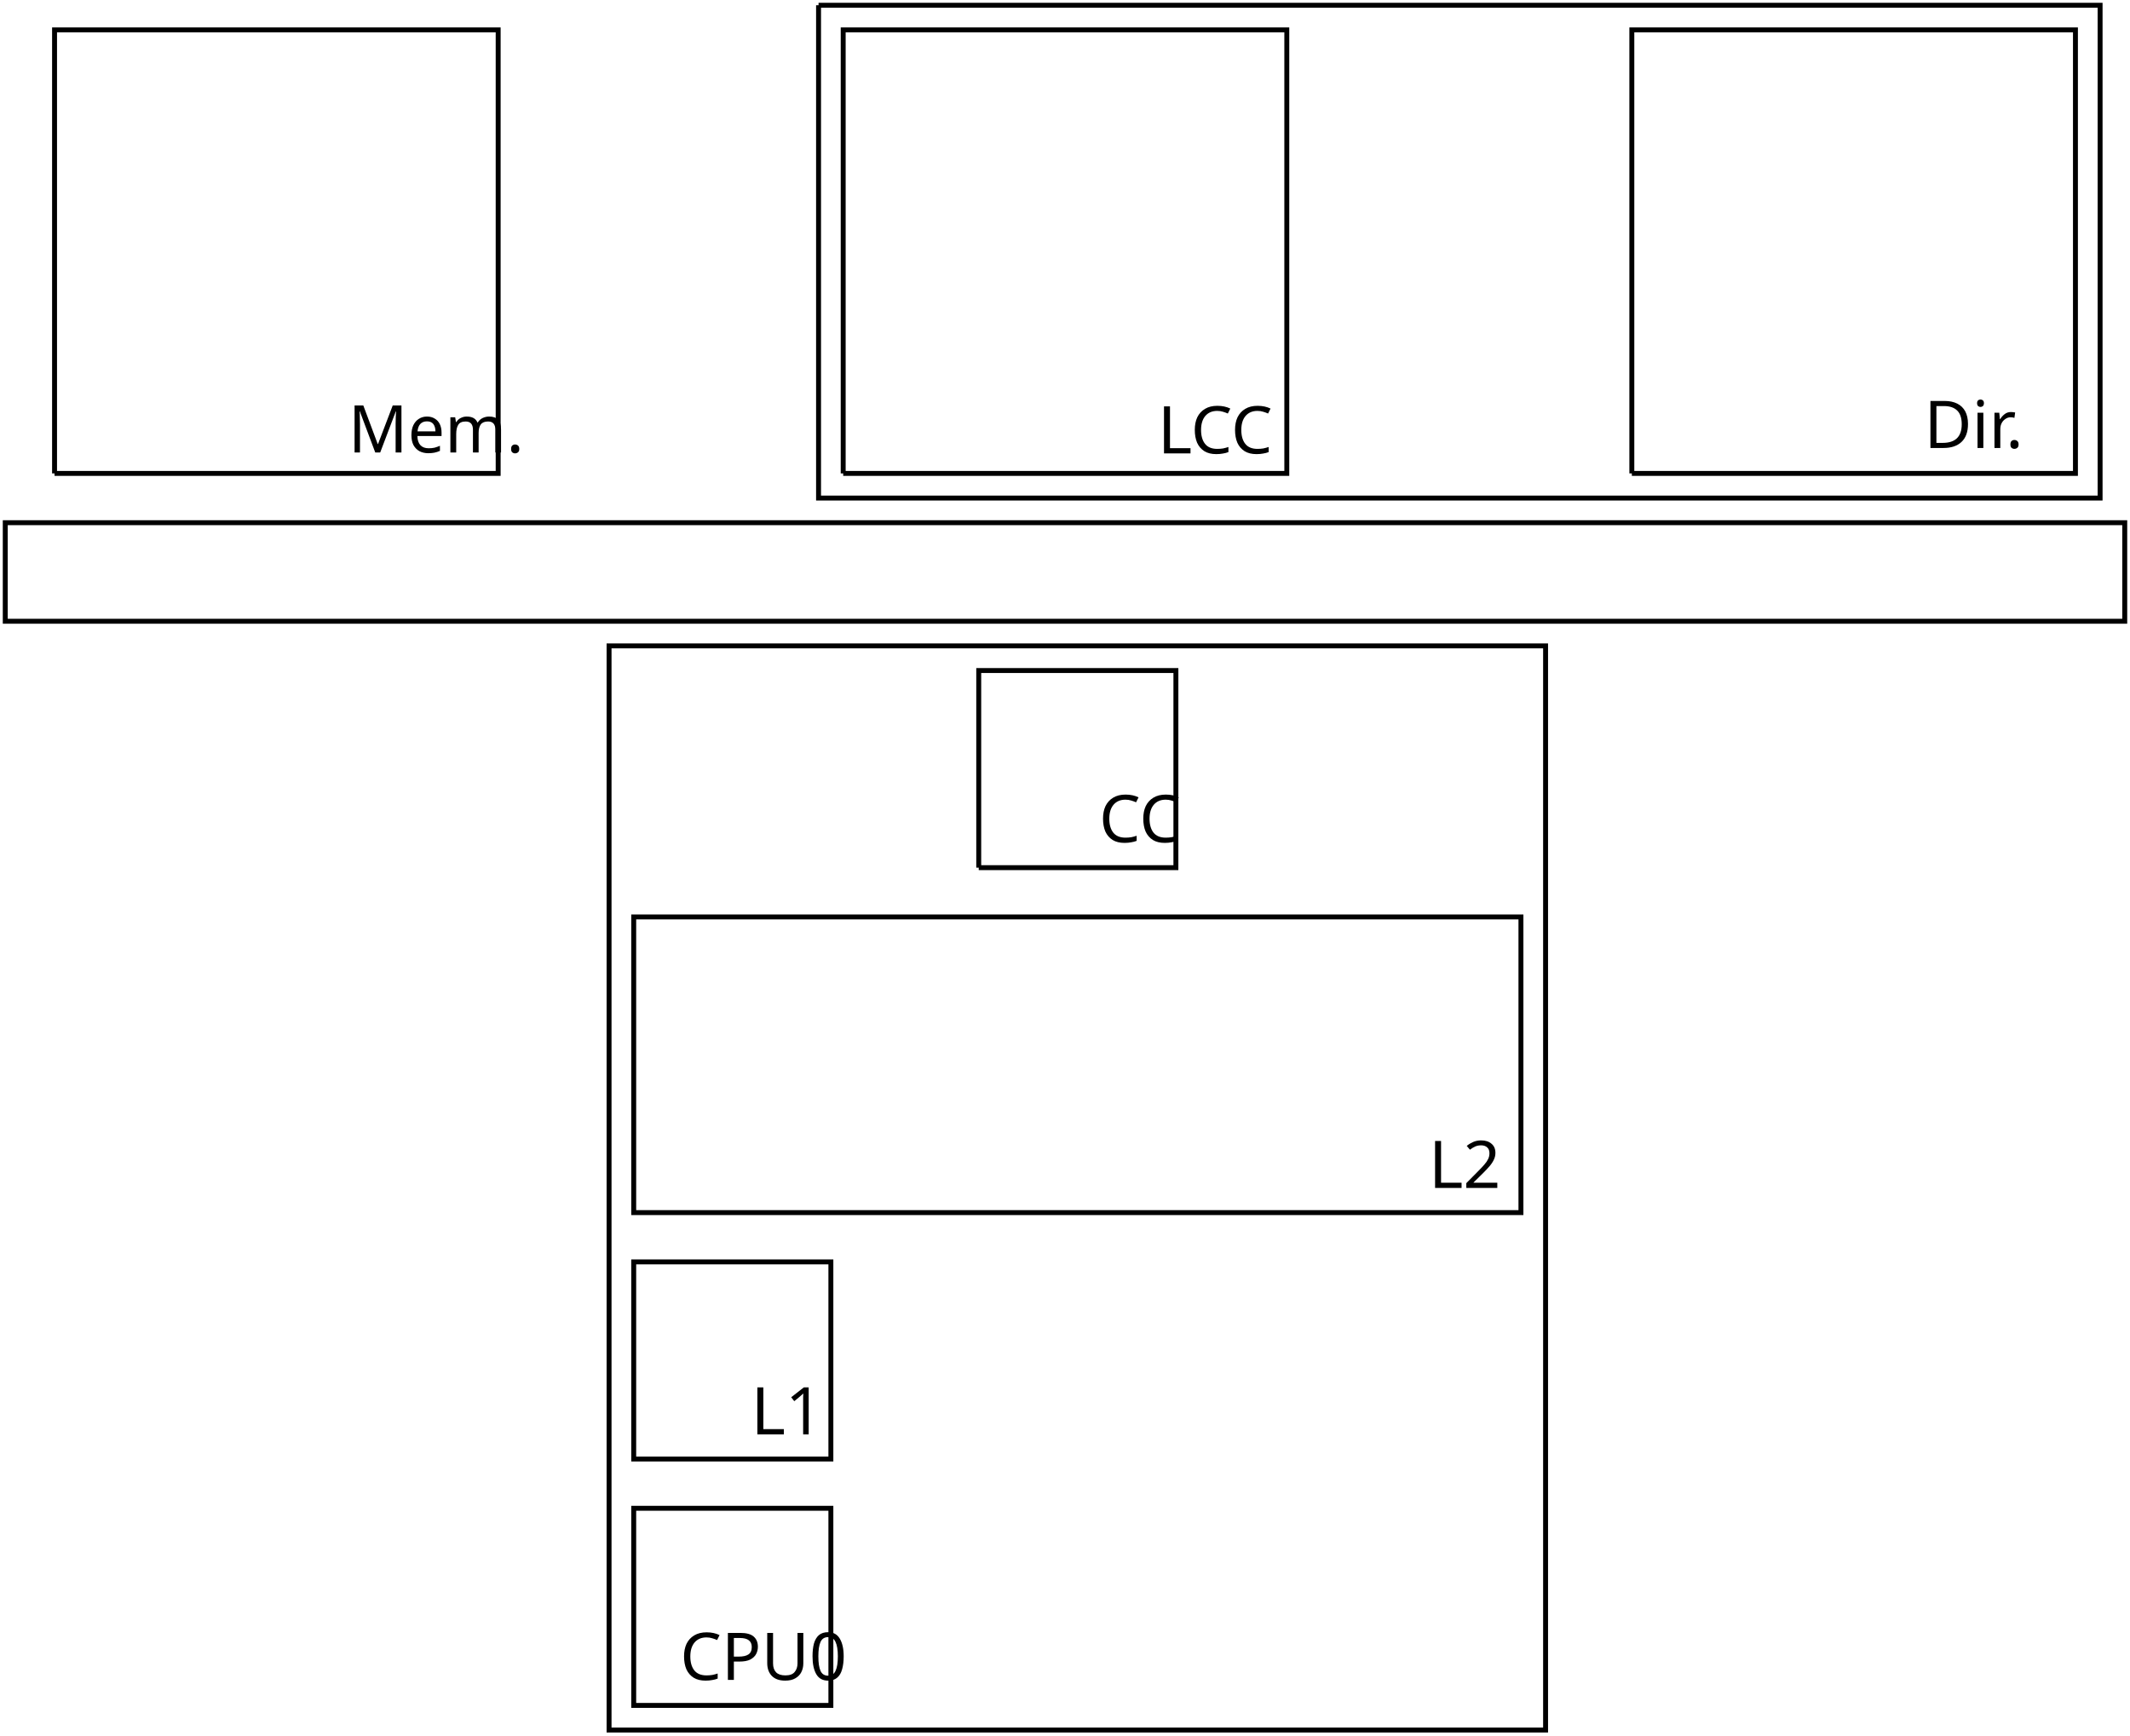
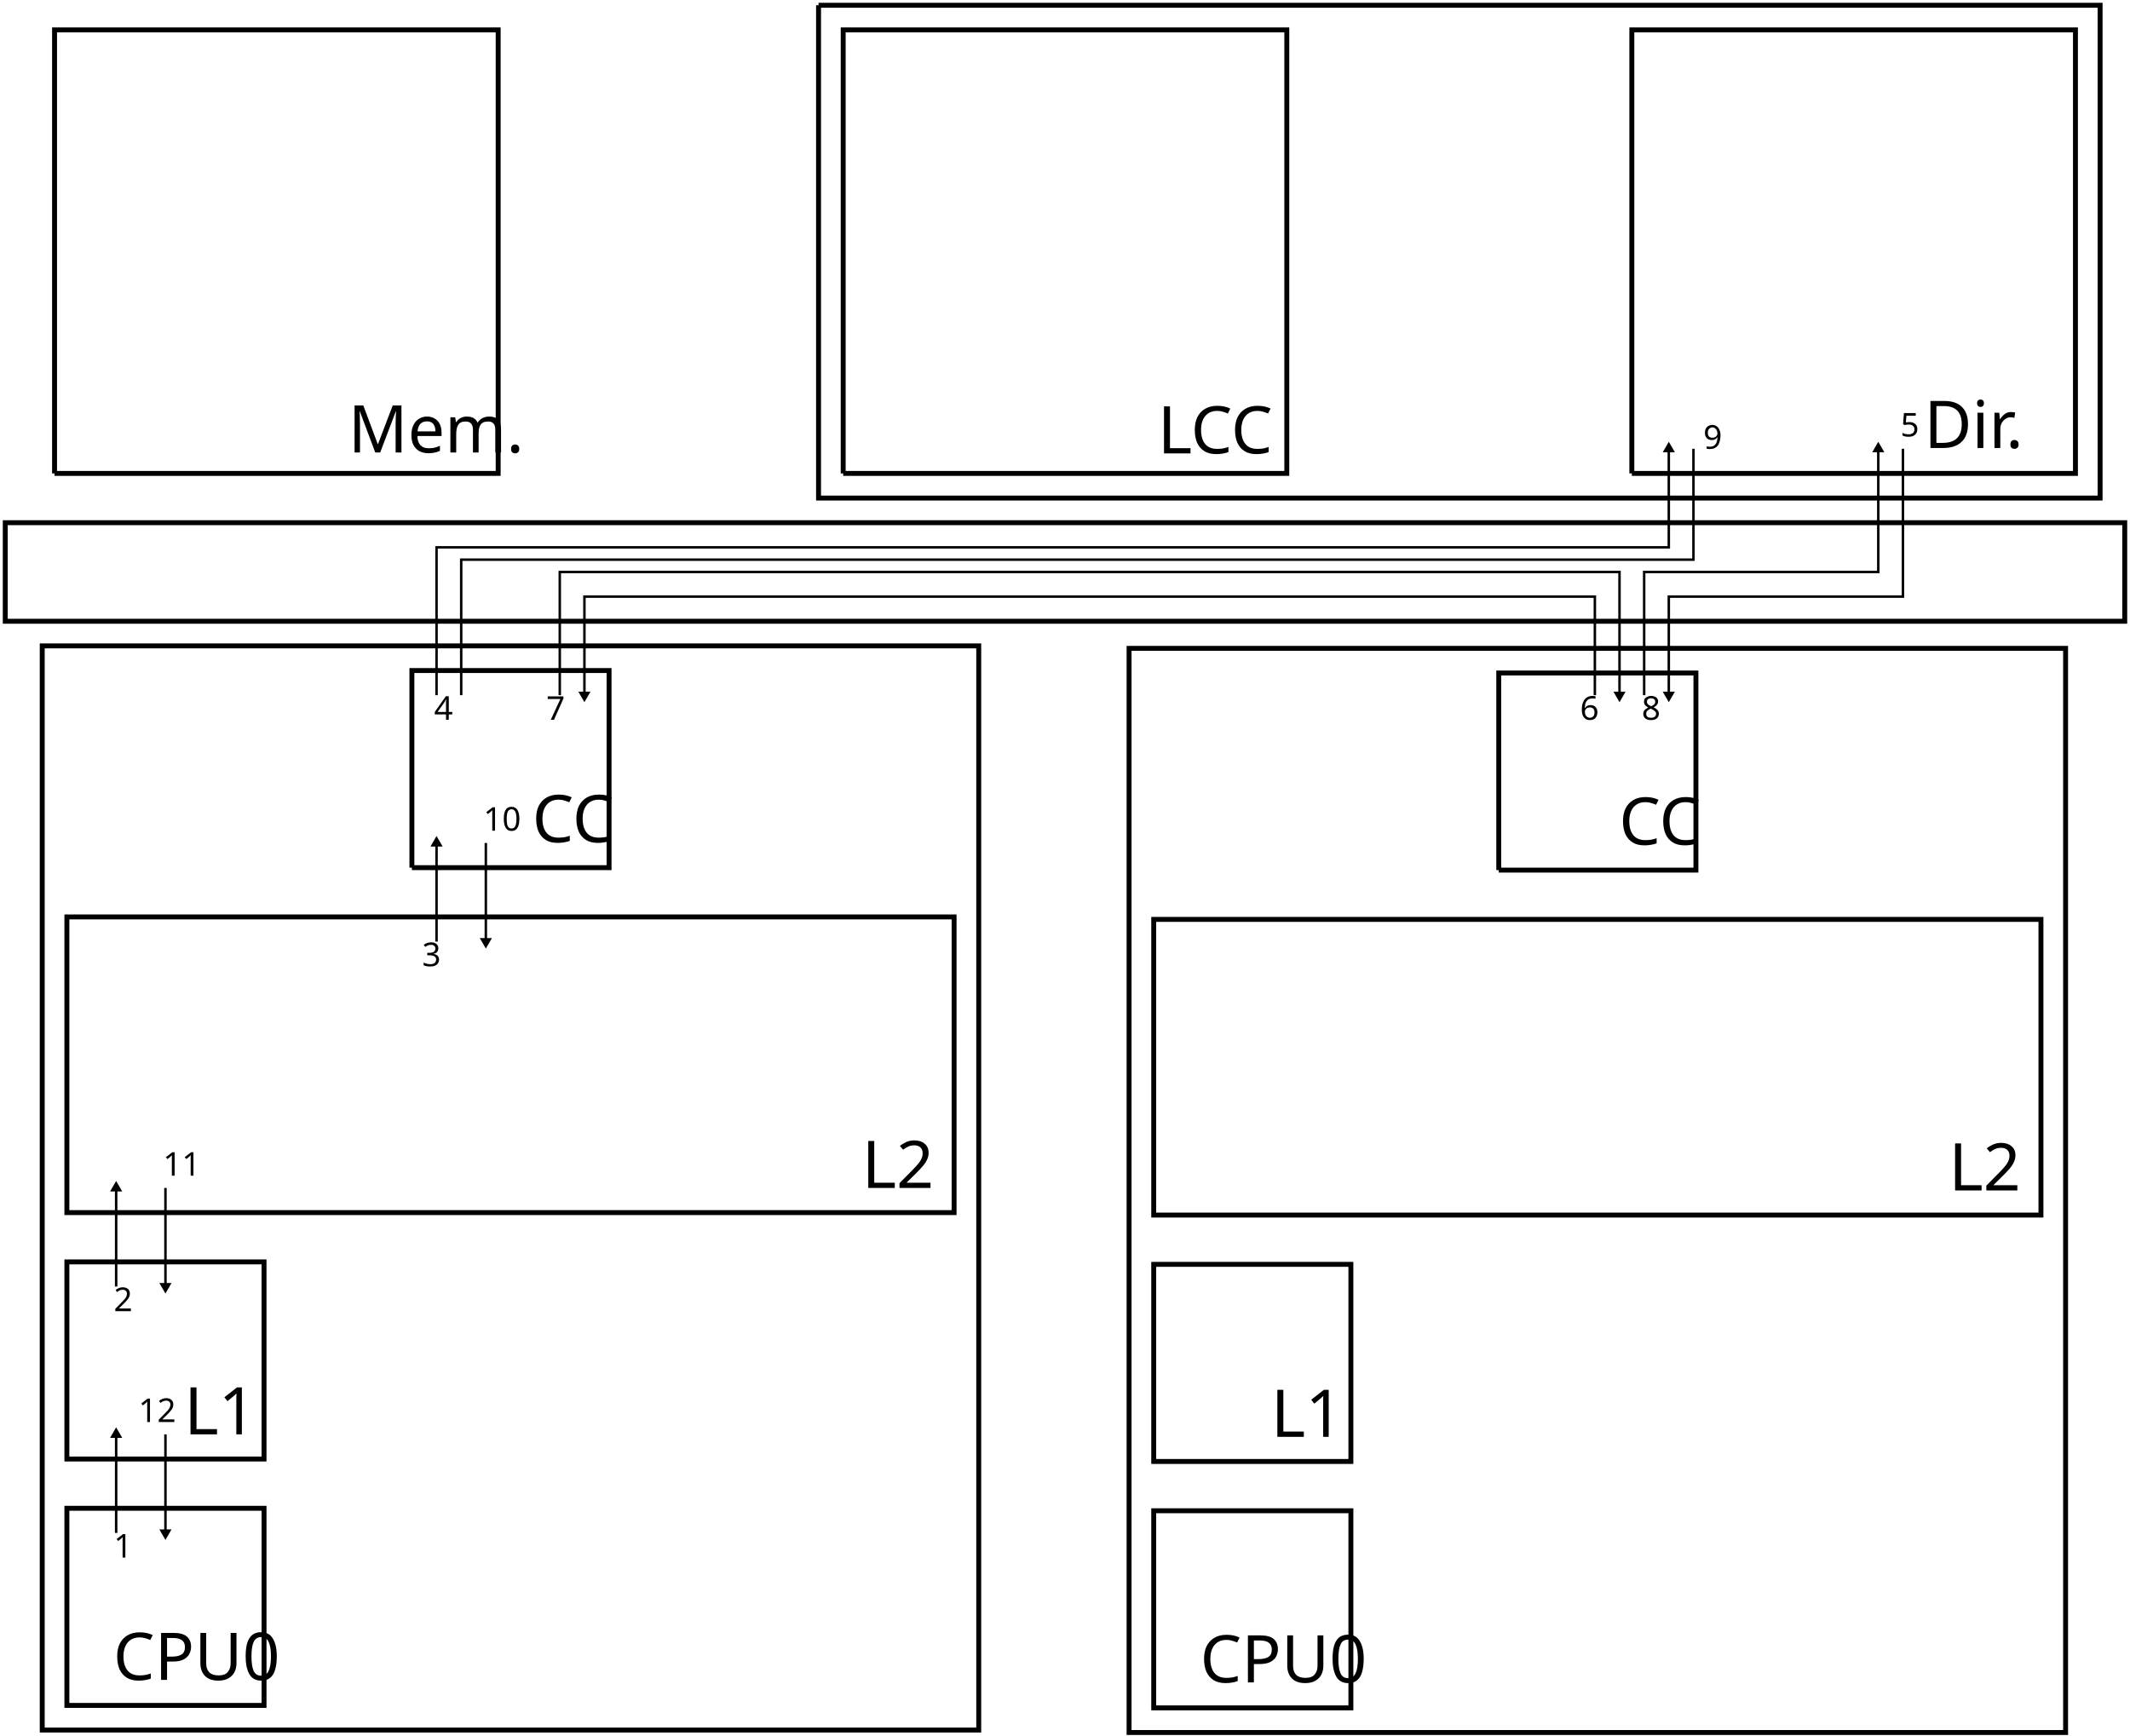
<svg xmlns="http://www.w3.org/2000/svg" width="228.671mm" height="186.337mm" viewBox="0 0 228.671 186.337" version="1.1" id="svg9025">
-   <defs id="defs9019" />
+   <defs id="defs9019">
+     <marker orient="auto" refY="0.0" refX="0.0" id="marker16135" style="overflow:visible">
+       <path id="path16133" d="M 5.77,0.0 L -2.88,5.0 L -2.88,-5.0 L 5.77,0.0 z " style="fill-rule:evenodd;stroke:#000000;stroke-width:1pt;stroke-opacity:1;fill:#000000;fill-opacity:1" transform="scale(0.4)" />
+     </marker>
+     <marker style="overflow:visible" id="marker15981" refX="0.0" refY="0.0" orient="auto">
+       <path transform="scale(0.4)" style="fill-rule:evenodd;stroke:#000000;stroke-width:1pt;stroke-opacity:1;fill:#000000;fill-opacity:1" d="M 5.77,0.0 L -2.88,5.0 L -2.88,-5.0 L 5.77,0.0 z " id="path15979" />
+     </marker>
+     <marker style="overflow:visible" id="marker15863" refX="0.0" refY="0.0" orient="auto">
+       <path transform="scale(0.4)" style="fill-rule:evenodd;stroke:#000000;stroke-width:1pt;stroke-opacity:1;fill:#000000;fill-opacity:1" d="M 5.77,0.0 L -2.88,5.0 L -2.88,-5.0 L 5.77,0.0 z " id="path15861" />
+     </marker>
+     <marker orient="auto" refY="0.0" refX="0.0" id="marker15733" style="overflow:visible">
+       <path id="path15731" d="M 5.77,0.0 L -2.88,5.0 L -2.88,-5.0 L 5.77,0.0 z " style="fill-rule:evenodd;stroke:#000000;stroke-width:1pt;stroke-opacity:1;fill:#000000;fill-opacity:1" transform="scale(0.4)" />
+     </marker>
+     <marker orient="auto" refY="0.0" refX="0.0" id="marker15639" style="overflow:visible">
+       <path id="path15637" d="M 5.77,0.0 L -2.88,5.0 L -2.88,-5.0 L 5.77,0.0 z " style="fill-rule:evenodd;stroke:#000000;stroke-width:1pt;stroke-opacity:1;fill:#000000;fill-opacity:1" transform="scale(0.4)" />
+     </marker>
+     <marker style="overflow:visible" id="marker15533" refX="0.0" refY="0.0" orient="auto">
+       <path transform="scale(0.4)" style="fill-rule:evenodd;stroke:#000000;stroke-width:1pt;stroke-opacity:1;fill:#000000;fill-opacity:1" d="M 5.77,0.0 L -2.88,5.0 L -2.88,-5.0 L 5.77,0.0 z " id="path15531" />
+     </marker>
+     <marker style="overflow:visible" id="marker15463" refX="0.0" refY="0.0" orient="auto">
+       <path transform="scale(0.4)" style="fill-rule:evenodd;stroke:#000000;stroke-width:1pt;stroke-opacity:1;fill:#000000;fill-opacity:1" d="M 5.77,0.0 L -2.88,5.0 L -2.88,-5.0 L 5.77,0.0 z " id="path15461" />
+     </marker>
+     <marker orient="auto" refY="0.0" refX="0.0" id="marker15381" style="overflow:visible">
+       <path id="path15379" d="M 5.77,0.0 L -2.88,5.0 L -2.88,-5.0 L 5.77,0.0 z " style="fill-rule:evenodd;stroke:#000000;stroke-width:1pt;stroke-opacity:1;fill:#000000;fill-opacity:1" transform="scale(0.4)" />
+     </marker>
+     <marker orient="auto" refY="0.0" refX="0.0" id="marker15335" style="overflow:visible">
+       <path id="path15333" d="M 5.77,0.0 L -2.88,5.0 L -2.88,-5.0 L 5.77,0.0 z " style="fill-rule:evenodd;stroke:#000000;stroke-width:1pt;stroke-opacity:1;fill:#000000;fill-opacity:1" transform="scale(0.4)" />
+     </marker>
+     <marker style="overflow:visible" id="marker15277" refX="0.0" refY="0.0" orient="auto">
+       <path transform="scale(0.4)" style="fill-rule:evenodd;stroke:#000000;stroke-width:1pt;stroke-opacity:1;fill:#000000;fill-opacity:1" d="M 5.77,0.0 L -2.88,5.0 L -2.88,-5.0 L 5.77,0.0 z " id="path15275" />
+     </marker>
+     <marker orient="auto" refY="0.0" refX="0.0" id="TriangleOutM" style="overflow:visible">
+       <path id="path5078" d="M 5.77,0.0 L -2.88,5.0 L -2.88,-5.0 L 5.77,0.0 z " style="fill-rule:evenodd;stroke:#000000;stroke-width:1pt;stroke-opacity:1;fill:#000000;fill-opacity:1" transform="scale(0.4)" />
+     </marker>
+   </defs>
  <g id="layer1" transform="translate(17.7625,-18.62291)">
-     <path style="fill:none;stroke:#000000;stroke-width:0.529px;stroke-linecap:butt;stroke-linejoin:miter;stroke-opacity:1" d="m 50.271,180.583 v 21.167 h 21.167 v -21.167 z" id="path9048" />
-     <path style="fill:none;stroke:#000000;stroke-width:0.529px;stroke-linecap:butt;stroke-linejoin:miter;stroke-opacity:1" d="M 50.271,175.292 H 71.438 V 154.125 H 50.271 Z" id="path9050" />
-     <path style="fill:none;stroke:#000000;stroke-width:0.529px;stroke-linecap:butt;stroke-linejoin:miter;stroke-opacity:1" d="m 50.271,148.833 h 95.25 v -31.75 H 50.271 Z" id="path9052" />
-     <path style="fill:none;stroke:#000000;stroke-width:0.529px;stroke-linecap:butt;stroke-linejoin:miter;stroke-opacity:1" d="m 87.312,111.792 h 21.167 V 90.625 H 87.312 v 21.167" id="path9054" />
+     <path style="fill:none;stroke:#000000;stroke-width:0.529px;stroke-linecap:butt;stroke-linejoin:miter;stroke-opacity:1" d="m -10.583,180.583 v 21.167 h 21.167 v -21.167 z" id="path9048" />
+     <path style="fill:none;stroke:#000000;stroke-width:0.529px;stroke-linecap:butt;stroke-linejoin:miter;stroke-opacity:1" d="M -10.583,175.292 H 10.583 V 154.125 H -10.583 Z" id="path9050" />
+     <path style="fill:none;stroke:#000000;stroke-width:0.529px;stroke-linecap:butt;stroke-linejoin:miter;stroke-opacity:1" d="m -10.583,148.833 h 95.25 v -31.75 h -95.25 z" id="path9052" />
+     <path style="fill:none;stroke:#000000;stroke-width:0.529px;stroke-linecap:butt;stroke-linejoin:miter;stroke-opacity:1" d="m 26.458,111.792 h 21.167 V 90.625 h -21.167 v 21.167" id="path9054" />
    <path style="fill:none;stroke:#000000;stroke-width:0.529px;stroke-linecap:butt;stroke-linejoin:miter;stroke-opacity:1" d="M -17.198,74.75 H 210.344 V 85.333 H -17.198 Z" id="path9058" />
    <path style="fill:none;stroke:#000000;stroke-width:0.529px;stroke-linecap:butt;stroke-linejoin:miter;stroke-opacity:1" d="m -11.906,69.458 v -47.625 h 47.625 v 47.625 h -47.625" id="path9060" />
    <path style="fill:none;stroke:#000000;stroke-width:0.529px;stroke-linecap:butt;stroke-linejoin:miter;stroke-opacity:1" d="m 72.76,69.458 v -47.625 h 47.625 v 47.625 H 72.76" id="path9060-9" />
    <path style="fill:none;stroke:#000000;stroke-width:0.529px;stroke-linecap:butt;stroke-linejoin:miter;stroke-opacity:1" d="M 157.427,69.458 V 21.833 h 47.625 v 47.625 h -47.625" id="path9060-9-2" />
-     <text xml:space="preserve" style="font-style:normal;font-variant:normal;font-weight:normal;font-stretch:normal;font-size:7.056px;line-height:1.25;font-family:'Ubuntu Mono';-inkscape-font-specification:'Ubuntu Mono';letter-spacing:0px;word-spacing:0px;fill:#000000;fill-opacity:1;stroke:none;stroke-width:0.529" x="55.238" y="199.012" id="text9094">
-       <tspan id="tspan9092" x="55.238" y="199.012" style="font-size:7.056px;stroke-width:0.529">CPU0</tspan>
+     <text xml:space="preserve" style="font-style:normal;font-variant:normal;font-weight:normal;font-stretch:normal;font-size:7.056px;line-height:1.25;font-family:'Ubuntu Mono';-inkscape-font-specification:'Ubuntu Mono';letter-spacing:0px;word-spacing:0px;fill:#000000;fill-opacity:1;stroke:none;stroke-width:0.529" x="-5.616" y="199.012" id="text9094">
+       <tspan id="tspan9092" x="-5.616" y="199.012" style="font-size:7.056px;stroke-width:0.529">CPU0</tspan>
    </text>
-     <text xml:space="preserve" style="font-style:normal;font-variant:normal;font-weight:normal;font-stretch:normal;font-size:7.056px;line-height:1.25;font-family:'Ubuntu Mono';-inkscape-font-specification:'Ubuntu Mono';letter-spacing:0px;word-spacing:0px;fill:#000000;fill-opacity:1;stroke:none;stroke-width:0.529" x="62.858" y="172.646" id="text9094-8">
-       <tspan id="tspan9092-3" x="62.858" y="172.646" style="font-size:7.056px;stroke-width:0.529">L1</tspan>
+     <text xml:space="preserve" style="font-style:normal;font-variant:normal;font-weight:normal;font-stretch:normal;font-size:7.056px;line-height:1.25;font-family:'Ubuntu Mono';-inkscape-font-specification:'Ubuntu Mono';letter-spacing:0px;word-spacing:0px;fill:#000000;fill-opacity:1;stroke:none;stroke-width:0.529" x="2.004" y="172.646" id="text9094-8">
+       <tspan id="tspan9092-3" x="2.004" y="172.646" style="font-size:7.056px;stroke-width:0.529">L1</tspan>
    </text>
-     <text xml:space="preserve" style="font-style:normal;font-variant:normal;font-weight:normal;font-stretch:normal;font-size:7.056px;line-height:1.25;font-family:'Ubuntu Mono';-inkscape-font-specification:'Ubuntu Mono';letter-spacing:0px;word-spacing:0px;fill:#000000;fill-opacity:1;stroke:none;stroke-width:0.529" x="135.618" y="146.187" id="text9094-8-0">
-       <tspan id="tspan9092-3-1" x="135.618" y="146.187" style="font-size:7.056px;stroke-width:0.529">L2</tspan>
+     <text xml:space="preserve" style="font-style:normal;font-variant:normal;font-weight:normal;font-stretch:normal;font-size:7.056px;line-height:1.25;font-family:'Ubuntu Mono';-inkscape-font-specification:'Ubuntu Mono';letter-spacing:0px;word-spacing:0px;fill:#000000;fill-opacity:1;stroke:none;stroke-width:0.529" x="74.764" y="146.187" id="text9094-8-0">
+       <tspan id="tspan9092-3-1" x="74.764" y="146.187" style="font-size:7.056px;stroke-width:0.529">L2</tspan>
    </text>
-     <text xml:space="preserve" style="font-style:normal;font-variant:normal;font-weight:normal;font-stretch:normal;font-size:7.056px;line-height:1.25;font-family:'Ubuntu Mono';-inkscape-font-specification:'Ubuntu Mono';letter-spacing:0px;word-spacing:0px;fill:#000000;fill-opacity:1;stroke:none;stroke-width:0.529" x="100.217" y="109.054" id="text9094-8-0-7">
-       <tspan id="tspan9092-3-1-8" x="100.217" y="109.054" style="font-size:7.056px;stroke-width:0.529">CC</tspan>
+     <text xml:space="preserve" style="font-style:normal;font-variant:normal;font-weight:normal;font-stretch:normal;font-size:7.056px;line-height:1.25;font-family:'Ubuntu Mono';-inkscape-font-specification:'Ubuntu Mono';letter-spacing:0px;word-spacing:0px;fill:#000000;fill-opacity:1;stroke:none;stroke-width:0.529" x="39.363" y="109.054" id="text9094-8-0-7">
+       <tspan id="tspan9092-3-1-8" x="39.363" y="109.054" style="font-size:7.056px;stroke-width:0.529">CC</tspan>
    </text>
    <text xml:space="preserve" style="font-style:normal;font-variant:normal;font-weight:normal;font-stretch:normal;font-size:7.056px;line-height:1.25;font-family:'Ubuntu Mono';-inkscape-font-specification:'Ubuntu Mono';letter-spacing:0px;word-spacing:0px;fill:#000000;fill-opacity:1;stroke:none;stroke-width:0.529" x="106.514" y="67.31" id="text9094-8-0-7-9">
      <tspan id="tspan9092-3-1-8-1" x="106.514" y="67.31" style="font-size:7.056px;stroke-width:0.529">LCC</tspan>
    </text>
    <text xml:space="preserve" style="font-style:normal;font-variant:normal;font-weight:normal;font-stretch:normal;font-size:7.056px;line-height:1.25;font-family:'Ubuntu Mono';-inkscape-font-specification:'Ubuntu Mono';letter-spacing:0px;word-spacing:0px;fill:#000000;fill-opacity:1;stroke:none;stroke-width:0.529" x="19.618" y="67.211" id="text9170">
      <tspan id="tspan9168" x="19.618" y="67.211" style="stroke-width:0.529">Mem.</tspan>
    </text>
    <text xml:space="preserve" style="font-style:normal;font-variant:normal;font-weight:normal;font-stretch:normal;font-size:7.056px;line-height:1.25;font-family:'Ubuntu Mono';-inkscape-font-specification:'Ubuntu Mono';letter-spacing:0px;word-spacing:0px;fill:#000000;fill-opacity:1;stroke:none;stroke-width:0.529" x="188.796" y="66.728" id="text9174">
      <tspan id="tspan9172" x="188.796" y="66.728" style="stroke-width:0.529">Dir.</tspan>
    </text>
    <path style="fill:none;stroke:#000000;stroke-width:0.529px;stroke-linecap:butt;stroke-linejoin:miter;stroke-opacity:1" d="M 70.115,19.187 H 207.698 V 72.104 H 70.115 V 19.187" id="path9178" />
-     <path style="fill:none;stroke:#000000;stroke-width:0.529px;stroke-linecap:butt;stroke-linejoin:miter;stroke-opacity:1" d="M 47.625,204.396 V 87.979 H 148.167 V 204.396 Z" id="path9180" />
+     <path style="fill:none;stroke:#000000;stroke-width:0.529px;stroke-linecap:butt;stroke-linejoin:miter;stroke-opacity:1" d="M -13.229,204.396 V 87.979 H 87.312 V 204.396 Z" id="path9180" />
+     <path style="fill:none;stroke:#000000;stroke-width:0.529px;stroke-linecap:butt;stroke-linejoin:miter;stroke-opacity:1" d="m 106.098,180.848 v 21.167 h 21.167 V 180.848 Z" id="path9048-1" />
+     <path style="fill:none;stroke:#000000;stroke-width:0.529px;stroke-linecap:butt;stroke-linejoin:miter;stroke-opacity:1" d="m 106.098,175.556 h 21.167 v -21.167 h -21.167 z" id="path9050-9" />
+     <path style="fill:none;stroke:#000000;stroke-width:0.529px;stroke-linecap:butt;stroke-linejoin:miter;stroke-opacity:1" d="m 106.098,149.098 h 95.25 v -31.75 h -95.25 z" id="path9052-0" />
+     <path style="fill:none;stroke:#000000;stroke-width:0.529px;stroke-linecap:butt;stroke-linejoin:miter;stroke-opacity:1" d="m 143.14,112.056 h 21.167 V 90.89 h -21.167 v 21.167" id="path9054-5" />
+     <text xml:space="preserve" style="font-style:normal;font-variant:normal;font-weight:normal;font-stretch:normal;font-size:7.056px;line-height:1.25;font-family:'Ubuntu Mono';-inkscape-font-specification:'Ubuntu Mono';letter-spacing:0px;word-spacing:0px;fill:#000000;fill-opacity:1;stroke:none;stroke-width:0.529" x="111.065" y="199.277" id="text9094-6">
+       <tspan id="tspan9092-7" x="111.065" y="199.277" style="font-size:7.056px;stroke-width:0.529">CPU0</tspan>
+     </text>
+     <text xml:space="preserve" style="font-style:normal;font-variant:normal;font-weight:normal;font-stretch:normal;font-size:7.056px;line-height:1.25;font-family:'Ubuntu Mono';-inkscape-font-specification:'Ubuntu Mono';letter-spacing:0px;word-spacing:0px;fill:#000000;fill-opacity:1;stroke:none;stroke-width:0.529" x="118.685" y="172.91" id="text9094-8-7">
+       <tspan id="tspan9092-3-4" x="118.685" y="172.91" style="font-size:7.056px;stroke-width:0.529">L1</tspan>
+     </text>
+     <text xml:space="preserve" style="font-style:normal;font-variant:normal;font-weight:normal;font-stretch:normal;font-size:7.056px;line-height:1.25;font-family:'Ubuntu Mono';-inkscape-font-specification:'Ubuntu Mono';letter-spacing:0px;word-spacing:0px;fill:#000000;fill-opacity:1;stroke:none;stroke-width:0.529" x="191.445" y="146.452" id="text9094-8-0-0">
+       <tspan id="tspan9092-3-1-6" x="191.445" y="146.452" style="font-size:7.056px;stroke-width:0.529">L2</tspan>
+     </text>
+     <text xml:space="preserve" style="font-style:normal;font-variant:normal;font-weight:normal;font-stretch:normal;font-size:7.056px;line-height:1.25;font-family:'Ubuntu Mono';-inkscape-font-specification:'Ubuntu Mono';letter-spacing:0px;word-spacing:0px;fill:#000000;fill-opacity:1;stroke:none;stroke-width:0.529" x="156.044" y="109.319" id="text9094-8-0-7-4">
+       <tspan id="tspan9092-3-1-8-7" x="156.044" y="109.319" style="font-size:7.056px;stroke-width:0.529">CC</tspan>
+     </text>
+     <path style="fill:none;stroke:#000000;stroke-width:0.529px;stroke-linecap:butt;stroke-linejoin:miter;stroke-opacity:1" d="M 103.452,204.66 V 88.244 H 203.994 V 204.66 Z" id="path9180-4" />
+     <path style="fill:none;stroke:#000000;stroke-width:0.265;stroke-linecap:butt;stroke-linejoin:miter;stroke-miterlimit:4;stroke-dasharray:none;stroke-opacity:1;marker-end:url(#TriangleOutM)" d="M -5.292,183.229 V 172.646" id="path14548" />
+     <path style="fill:none;stroke:#000000;stroke-width:0.265px;stroke-linecap:butt;stroke-linejoin:miter;stroke-opacity:1;marker-end:url(#marker15381)" d="M -5.292,156.771 V 146.187" id="path14550" />
+     <path style="fill:none;stroke:#000000;stroke-width:0.265px;stroke-linecap:butt;stroke-linejoin:miter;stroke-opacity:1;marker-end:url(#marker15463)" d="M 29.104,119.729 V 109.146" id="path14552" />
+     <path style="fill:none;stroke:#000000;stroke-width:0.265px;stroke-linecap:butt;stroke-linejoin:miter;stroke-opacity:1;marker-end:url(#marker16135)" d="m 29.104,93.271 v -15.875 H 161.396 V 66.812" id="path14554" />
+     <path style="fill:none;stroke:#000000;stroke-width:0.265px;stroke-linecap:butt;stroke-linejoin:miter;stroke-opacity:1;marker-end:url(#marker15639)" d="M 186.531,66.812 V 82.687 H 161.396 V 93.271" id="path14556" />
+     <path style="fill:none;stroke:#000000;stroke-width:0.265px;stroke-linecap:butt;stroke-linejoin:miter;stroke-opacity:1;marker-end:url(#marker15733)" d="M 158.75,93.271 V 80.042 h 25.135 V 66.812" id="path14558" />
+     <path style="fill:none;stroke:#000000;stroke-width:0.265px;stroke-linecap:butt;stroke-linejoin:miter;stroke-opacity:1;marker-end:url(#marker15981)" d="M 42.333,93.271 V 80.042 H 156.104 v 13.229" id="path14562" />
+     <path style="fill:none;stroke:#000000;stroke-width:0.265px;stroke-linecap:butt;stroke-linejoin:miter;stroke-opacity:1;marker-end:url(#marker15863)" d="M 153.458,93.271 V 82.687 H 44.979 v 10.583" id="path14564" />
+     <path style="fill:none;stroke:#000000;stroke-width:0.265px;stroke-linecap:butt;stroke-linejoin:miter;stroke-opacity:1" d="M 164.042,66.812 V 78.719 H 31.75 v 14.552" id="path14566" />
+     <path style="fill:none;stroke:#000000;stroke-width:0.265px;stroke-linecap:butt;stroke-linejoin:miter;stroke-opacity:1;marker-end:url(#marker15533)" d="m 34.396,109.146 v 10.583" id="path14568" />
+     <path style="fill:none;stroke:#000000;stroke-width:0.265px;stroke-linecap:butt;stroke-linejoin:miter;stroke-opacity:1;marker-end:url(#marker15335)" d="m -2.9461286e-7,146.187 v 10.583" id="path14570" />
+     <path style="fill:none;stroke:#000000;stroke-width:0.265;stroke-linecap:butt;stroke-linejoin:miter;stroke-miterlimit:4;stroke-dasharray:none;stroke-opacity:1;marker-end:url(#marker15277)" d="m -2.9461286e-7,172.646 v 10.583" id="path14572" />
+     <text xml:space="preserve" style="font-style:normal;font-variant:normal;font-weight:normal;font-stretch:normal;font-size:7.056px;line-height:1.25;font-family:'Ubuntu Mono';-inkscape-font-specification:'Ubuntu Mono';letter-spacing:0px;word-spacing:0px;fill:#000000;fill-opacity:1;stroke:none;stroke-width:0.529" x="-5.556" y="185.875" id="text9094-8-8">
+       <tspan id="tspan9092-3-5" x="-5.556" y="185.875" style="font-size:3.528px;stroke-width:0.529">1</tspan>
+     </text>
+     <text xml:space="preserve" style="font-style:normal;font-variant:normal;font-weight:normal;font-stretch:normal;font-size:7.056px;line-height:1.25;font-family:'Ubuntu Mono';-inkscape-font-specification:'Ubuntu Mono';letter-spacing:0px;word-spacing:0px;fill:#000000;fill-opacity:1;stroke:none;stroke-width:0.529" x="34.131" y="107.823" id="text9094-8-8-8">
+       <tspan id="tspan9092-3-5-2" x="34.131" y="107.823" style="font-size:3.528px;stroke-width:0.529">10</tspan>
+     </text>
+     <text xml:space="preserve" style="font-style:normal;font-variant:normal;font-weight:normal;font-stretch:normal;font-size:7.056px;line-height:1.25;font-family:'Ubuntu Mono';-inkscape-font-specification:'Ubuntu Mono';letter-spacing:0px;word-spacing:0px;fill:#000000;fill-opacity:1;stroke:none;stroke-width:0.529" x="-2.91" y="171.323" id="text9094-8-8-6">
+       <tspan id="tspan9092-3-5-0" x="-2.91" y="171.323" style="font-size:3.528px;stroke-width:0.529">12</tspan>
+     </text>
+     <text xml:space="preserve" style="font-style:normal;font-variant:normal;font-weight:normal;font-stretch:normal;font-size:7.056px;line-height:1.25;font-family:'Ubuntu Mono';-inkscape-font-specification:'Ubuntu Mono';letter-spacing:0px;word-spacing:0px;fill:#000000;fill-opacity:1;stroke:none;stroke-width:0.529" x="165.1" y="66.812" id="text9094-8-8-62">
+       <tspan id="tspan9092-3-5-8" x="165.1" y="66.812" style="font-size:3.528px;stroke-width:0.529">9</tspan>
+     </text>
+     <text xml:space="preserve" style="font-style:normal;font-variant:normal;font-weight:normal;font-stretch:normal;font-size:7.056px;line-height:1.25;font-family:'Ubuntu Mono';-inkscape-font-specification:'Ubuntu Mono';letter-spacing:0px;word-spacing:0px;fill:#000000;fill-opacity:1;stroke:none;stroke-width:0.529" x="186.267" y="65.49" id="text9094-8-8-9">
+       <tspan id="tspan9092-3-5-6" x="186.267" y="65.49" style="font-size:3.528px;stroke-width:0.529">5</tspan>
+     </text>
+     <text xml:space="preserve" style="font-style:normal;font-variant:normal;font-weight:normal;font-stretch:normal;font-size:7.056px;line-height:1.25;font-family:'Ubuntu Mono';-inkscape-font-specification:'Ubuntu Mono';letter-spacing:0px;word-spacing:0px;fill:#000000;fill-opacity:1;stroke:none;stroke-width:0.529" x="27.559" y="122.375" id="text9094-8-8-0">
+       <tspan id="tspan9092-3-5-7" x="27.559" y="122.375" style="font-size:3.528px;stroke-width:0.529">3</tspan>
+     </text>
+     <text xml:space="preserve" style="font-style:normal;font-variant:normal;font-weight:normal;font-stretch:normal;font-size:7.056px;line-height:1.25;font-family:'Ubuntu Mono';-inkscape-font-specification:'Ubuntu Mono';letter-spacing:0px;word-spacing:0px;fill:#000000;fill-opacity:1;stroke:none;stroke-width:0.529" x="158.485" y="95.917" id="text9094-8-8-01">
+       <tspan id="tspan9092-3-5-01" x="158.485" y="95.917" style="font-size:3.528px;stroke-width:0.529">8</tspan>
+     </text>
+     <text xml:space="preserve" style="font-style:normal;font-variant:normal;font-weight:normal;font-stretch:normal;font-size:7.056px;line-height:1.25;font-family:'Ubuntu Mono';-inkscape-font-specification:'Ubuntu Mono';letter-spacing:0px;word-spacing:0px;fill:#000000;fill-opacity:1;stroke:none;stroke-width:0.529" x="151.871" y="95.917" id="text9094-8-8-3">
+       <tspan id="tspan9092-3-5-77" x="151.871" y="95.917" style="font-size:3.528px;stroke-width:0.529">6</tspan>
+     </text>
+     <text xml:space="preserve" style="font-style:normal;font-variant:normal;font-weight:normal;font-stretch:normal;font-size:7.056px;line-height:1.25;font-family:'Ubuntu Mono';-inkscape-font-specification:'Ubuntu Mono';letter-spacing:0px;word-spacing:0px;fill:#000000;fill-opacity:1;stroke:none;stroke-width:0.529" x="-5.556" y="159.417" id="text9094-8-8-2">
+       <tspan id="tspan9092-3-5-64" x="-5.556" y="159.417" style="font-size:3.528px;stroke-width:0.529">2</tspan>
+     </text>
+     <text xml:space="preserve" style="font-style:normal;font-variant:normal;font-weight:normal;font-stretch:normal;font-size:7.056px;line-height:1.25;font-family:'Ubuntu Mono';-inkscape-font-specification:'Ubuntu Mono';letter-spacing:0px;word-spacing:0px;fill:#000000;fill-opacity:1;stroke:none;stroke-width:0.529" x="-0.265" y="144.865" id="text9094-8-8-5">
+       <tspan id="tspan9092-3-5-20" x="-0.265" y="144.865" style="font-size:3.528px;stroke-width:0.529">11</tspan>
+     </text>
+     <text xml:space="preserve" style="font-style:normal;font-variant:normal;font-weight:normal;font-stretch:normal;font-size:7.056px;line-height:1.25;font-family:'Ubuntu Mono';-inkscape-font-specification:'Ubuntu Mono';letter-spacing:0px;word-spacing:0px;fill:#000000;fill-opacity:1;stroke:none;stroke-width:0.529" x="28.84" y="95.917" id="text9094-8-8-29">
+       <tspan id="tspan9092-3-5-09" x="28.84" y="95.917" style="font-size:3.528px;stroke-width:0.529">4</tspan>
+     </text>
+     <text xml:space="preserve" style="font-style:normal;font-variant:normal;font-weight:normal;font-stretch:normal;font-size:7.056px;line-height:1.25;font-family:'Ubuntu Mono';-inkscape-font-specification:'Ubuntu Mono';letter-spacing:0px;word-spacing:0px;fill:#000000;fill-opacity:1;stroke:none;stroke-width:0.529" x="40.883" y="95.917" id="text9094-8-8-29-8">
+       <tspan id="tspan9092-3-5-09-8" x="40.883" y="95.917" style="font-size:3.528px;stroke-width:0.529">7</tspan>
+     </text>
  </g>
</svg>
